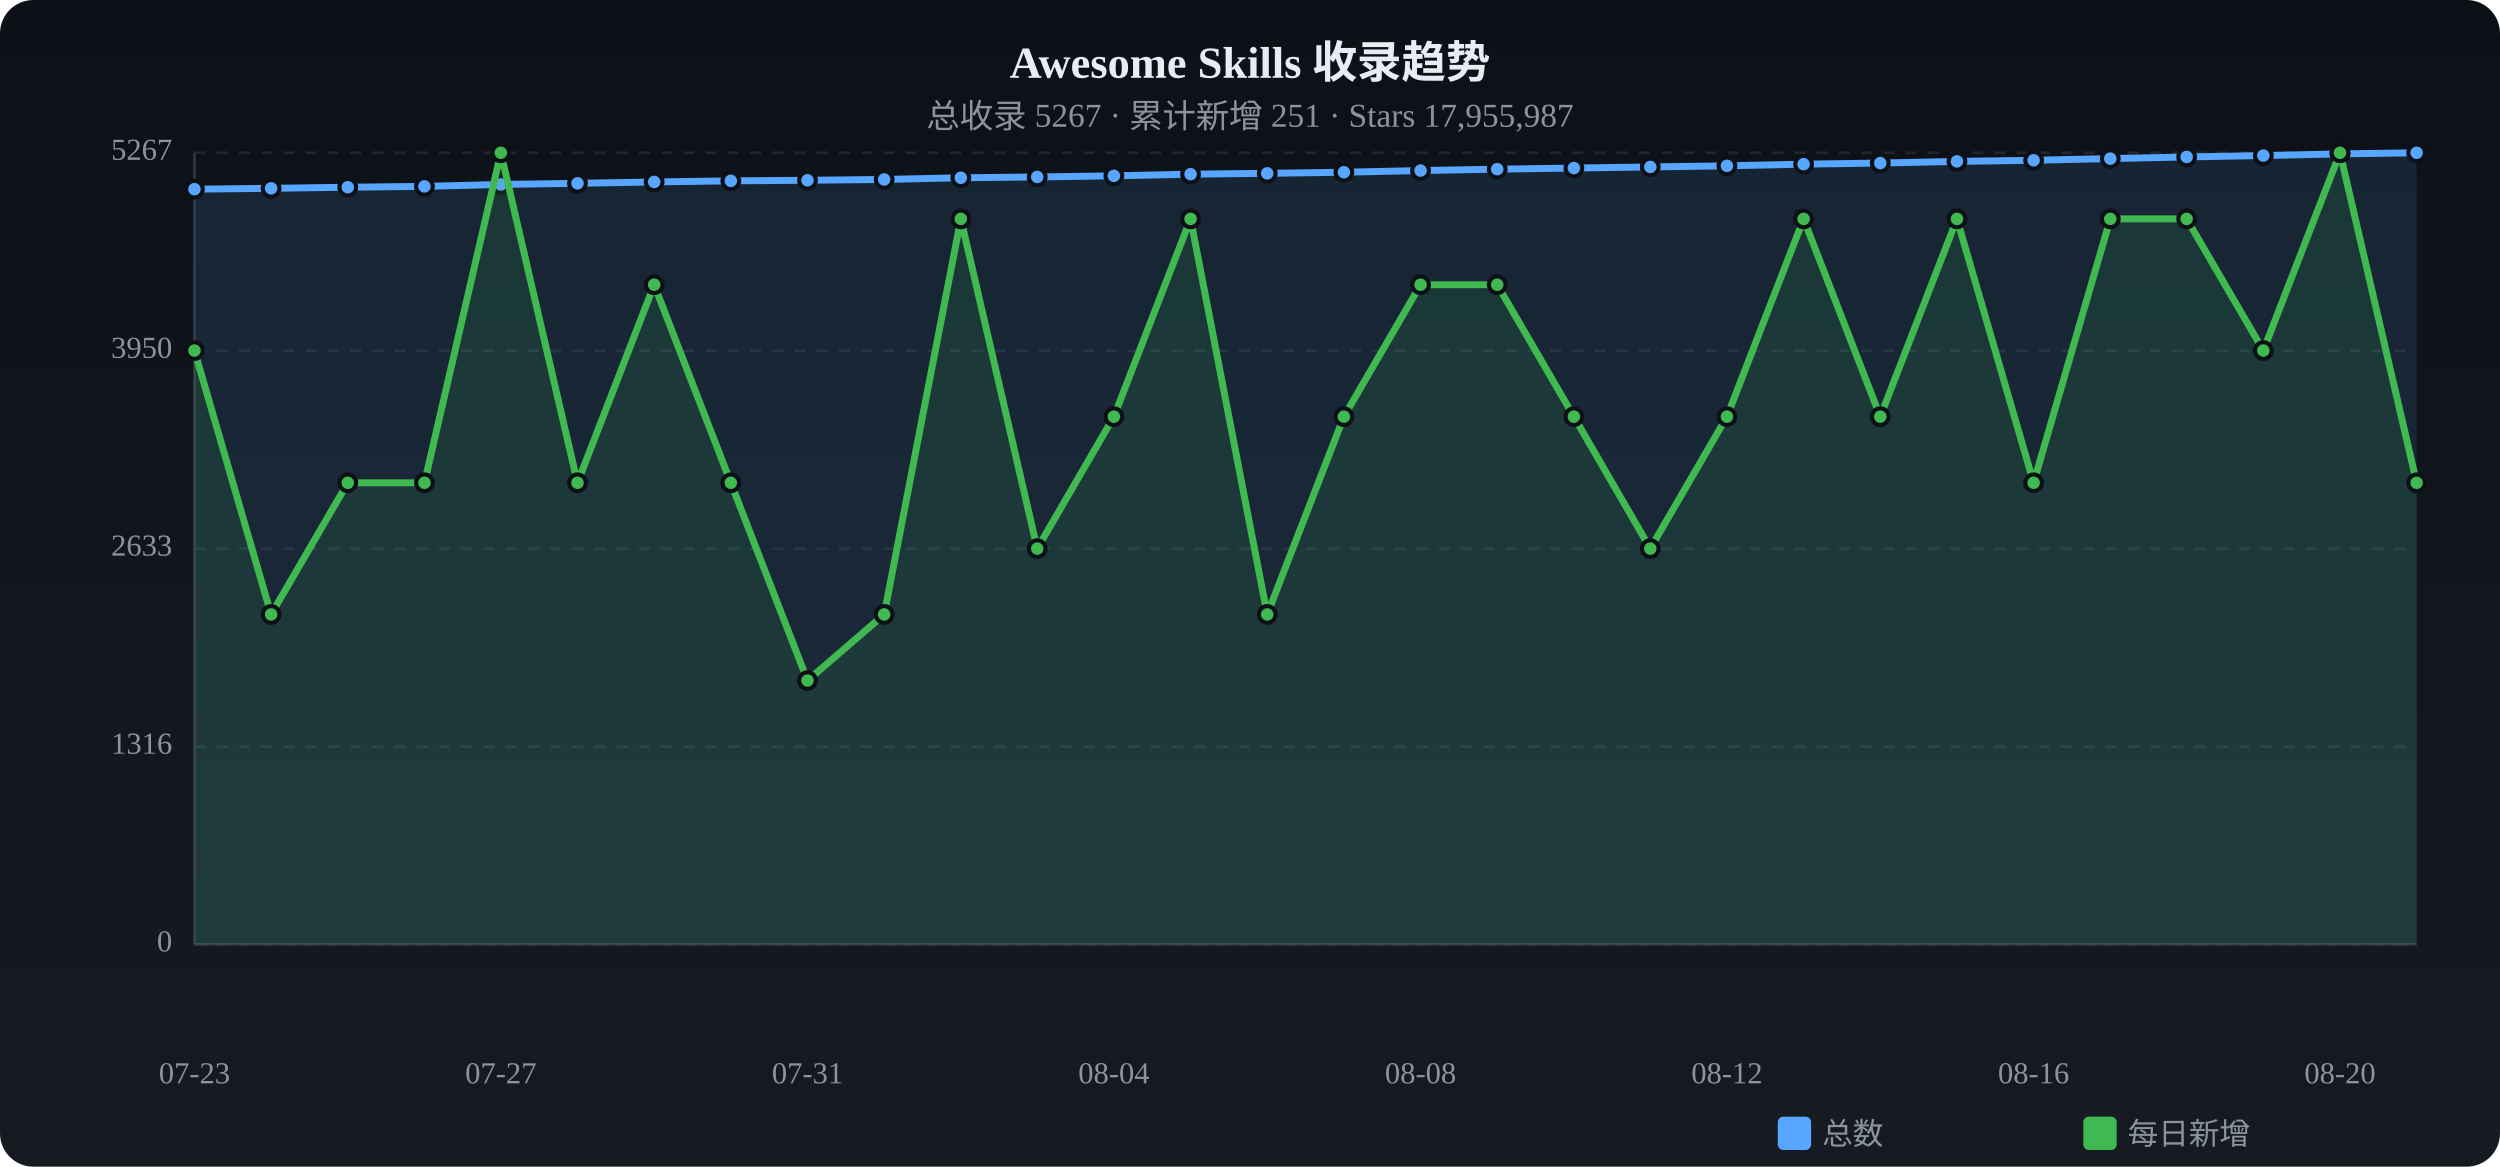
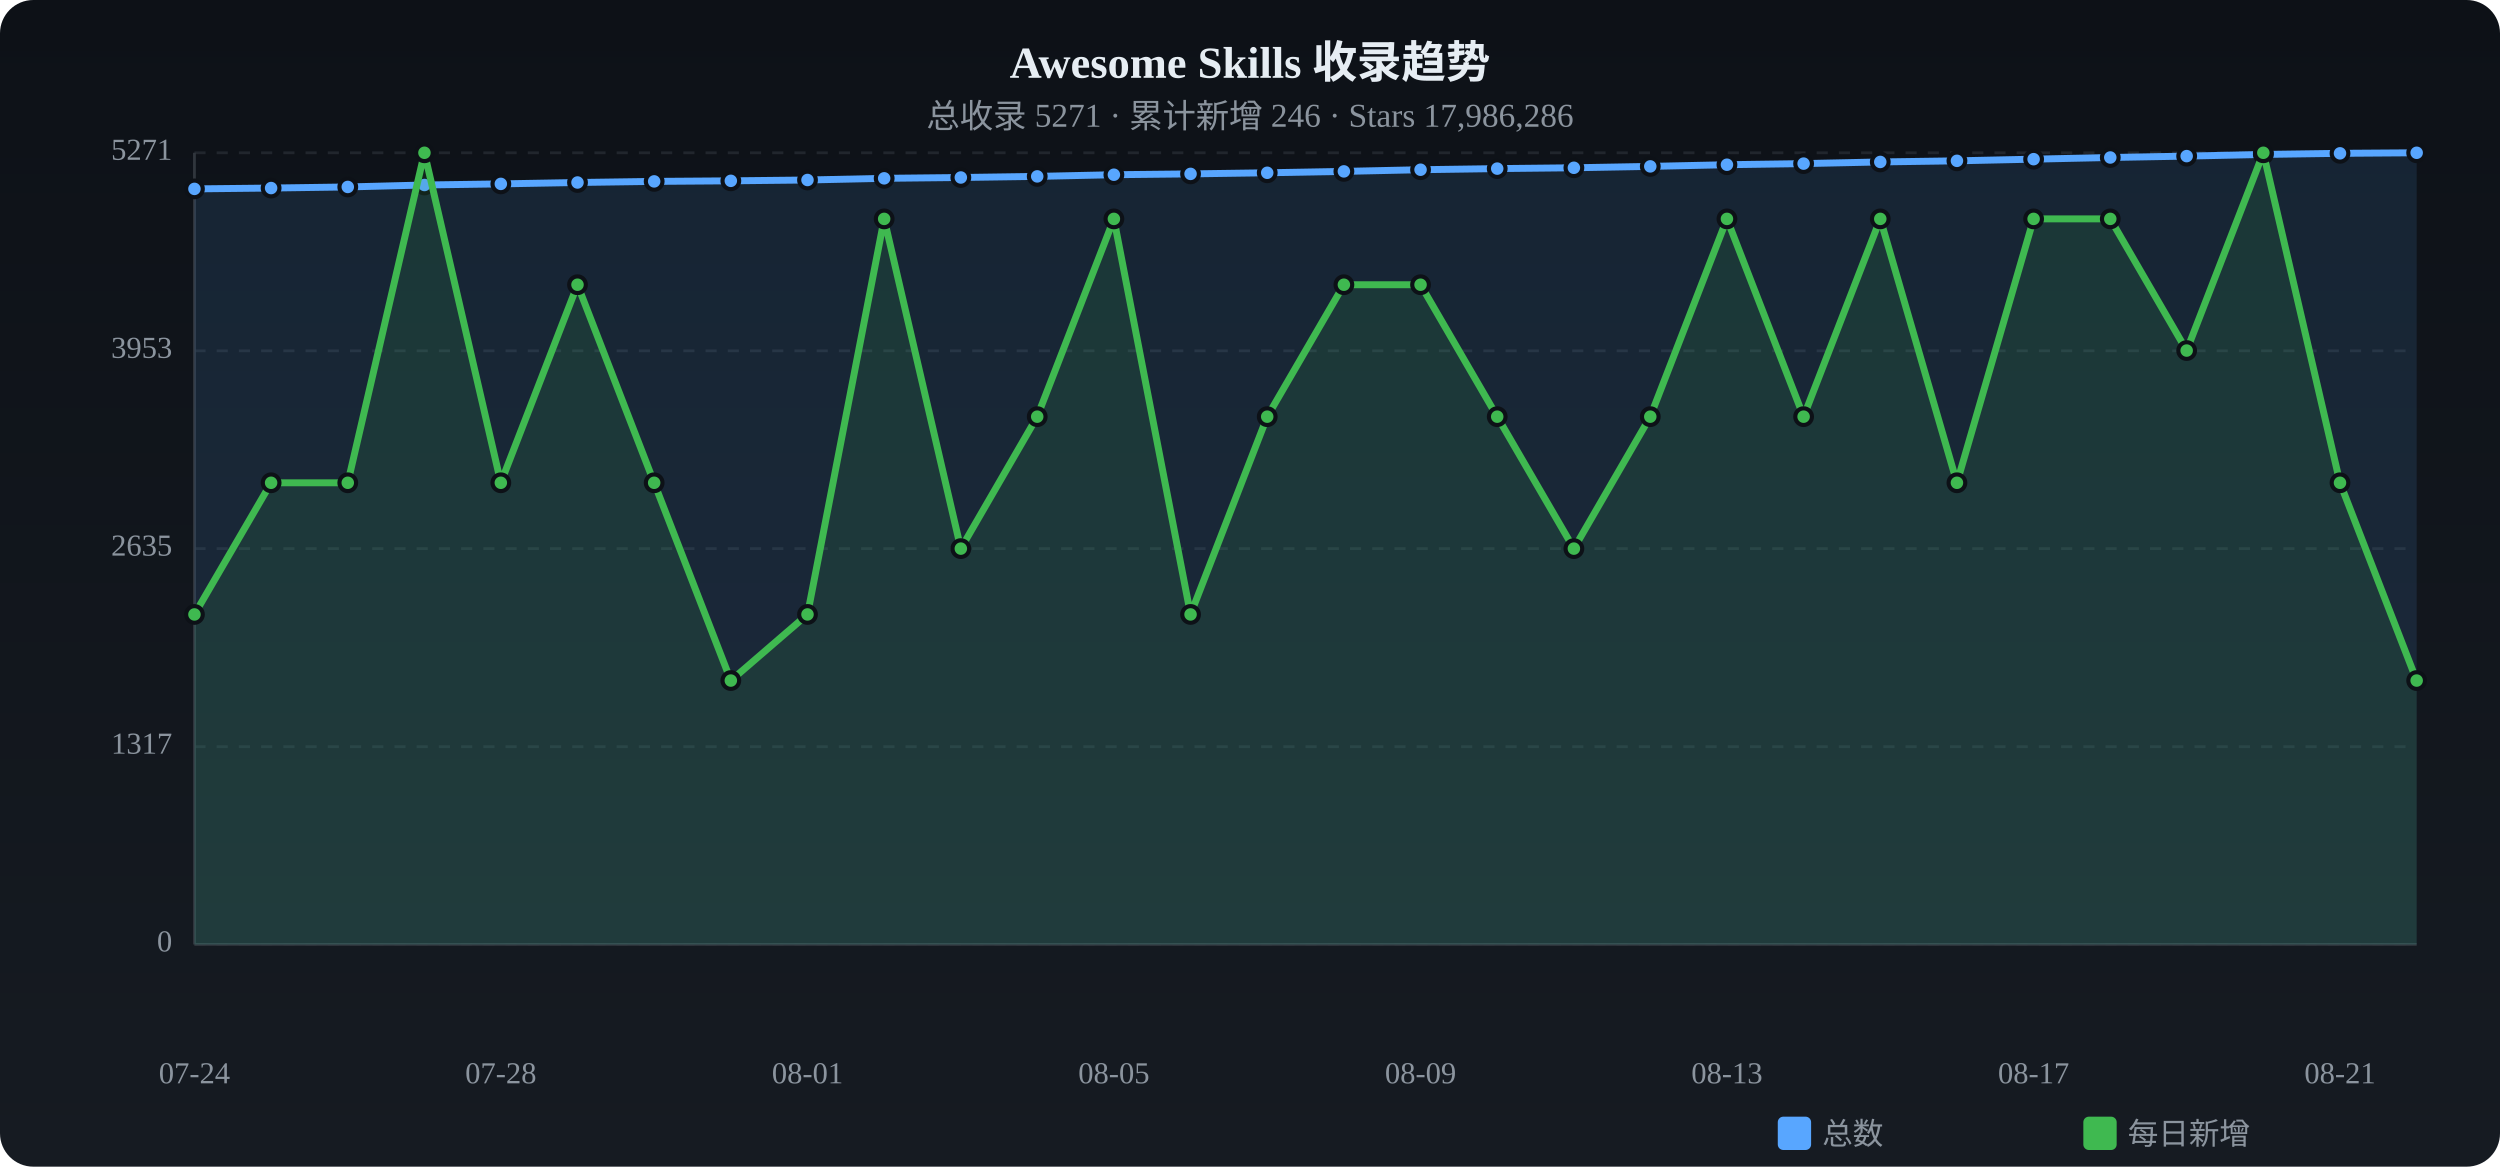
<svg xmlns="http://www.w3.org/2000/svg" viewBox="0 0 900 420" width="900" height="420">
  <defs>
    <linearGradient id="tbg" x1="0%" y1="0%" x2="0%" y2="100%">
      <stop offset="0%" stop-color="#0d1117" />
      <stop offset="100%" stop-color="#161b22" />
    </linearGradient>
  </defs>
  <rect width="900" height="420" rx="12" fill="url(#tbg)" />
  <text x="450.0" y="28" text-anchor="middle" fill="#e6edf3" font-size="16" font-weight="bold">Awesome Skills 收录趋势</text>
-   <text x="450.0" y="46" text-anchor="middle" fill="#8b949e" font-size="12">总收录 5267 · 累计新增 251 · Stars 17,955,987</text>
+   <text x="450.0" y="46" text-anchor="middle" fill="#8b949e" font-size="12">总收录 5271 · 累计新增 246 · Stars 17,986,286</text>
  <text x="62" y="340.0" text-anchor="end" fill="#8b949e" font-size="11" dominant-baseline="middle">0</text>
  <line x1="70" y1="340.0" x2="870" y2="340.0" stroke="#21262d" stroke-dasharray="4 4" />
-   <text x="62" y="268.8" text-anchor="end" fill="#8b949e" font-size="11" dominant-baseline="middle">1316</text>
+   <text x="62" y="268.8" text-anchor="end" fill="#8b949e" font-size="11" dominant-baseline="middle">1317</text>
  <line x1="70" y1="268.8" x2="870" y2="268.8" stroke="#21262d" stroke-dasharray="4 4" />
-   <text x="62" y="197.5" text-anchor="end" fill="#8b949e" font-size="11" dominant-baseline="middle">2633</text>
+   <text x="62" y="197.5" text-anchor="end" fill="#8b949e" font-size="11" dominant-baseline="middle">2635</text>
  <line x1="70" y1="197.5" x2="870" y2="197.5" stroke="#21262d" stroke-dasharray="4 4" />
-   <text x="62" y="126.3" text-anchor="end" fill="#8b949e" font-size="11" dominant-baseline="middle">3950</text>
+   <text x="62" y="126.3" text-anchor="end" fill="#8b949e" font-size="11" dominant-baseline="middle">3953</text>
  <line x1="70" y1="126.3" x2="870" y2="126.3" stroke="#21262d" stroke-dasharray="4 4" />
-   <text x="62" y="55.0" text-anchor="end" fill="#8b949e" font-size="11" dominant-baseline="middle">5267</text>
+   <text x="62" y="55.0" text-anchor="end" fill="#8b949e" font-size="11" dominant-baseline="middle">5271</text>
  <line x1="70" y1="55.0" x2="870" y2="55.0" stroke="#21262d" stroke-dasharray="4 4" />
  <line x1="70" y1="55" x2="70" y2="340" stroke="#30363d" />
  <line x1="70" y1="340" x2="870" y2="340" stroke="#30363d" />
-   <path d="M70.0,68.1 L97.6,67.8 L125.2,67.4 L152.8,67.1 L180.3,66.4 L207.9,66.0 L235.5,65.5 L263.1,65.1 L290.7,64.9 L318.3,64.6 L345.9,64.0 L373.4,63.7 L401.0,63.3 L428.6,62.7 L456.2,62.4 L483.8,62.0 L511.4,61.4 L539.0,60.9 L566.6,60.5 L594.1,60.1 L621.7,59.7 L649.3,59.1 L676.9,58.7 L704.5,58.1 L732.1,57.7 L759.7,57.1 L787.2,56.5 L814.8,56.0 L842.4,55.4 L870.0,55.0 L870.0,340 L70.0,340 Z" fill="#58a6ff" opacity="0.12" />
-   <polyline points="70.0,68.1 97.6,67.8 125.2,67.4 152.8,67.1 180.3,66.4 207.9,66.0 235.5,65.5 263.1,65.1 290.7,64.9 318.3,64.6 345.9,64.0 373.4,63.7 401.0,63.3 428.6,62.7 456.2,62.4 483.8,62.0 511.4,61.4 539.0,60.9 566.6,60.5 594.1,60.1 621.7,59.7 649.3,59.1 676.9,58.7 704.5,58.1 732.1,57.7 759.7,57.1 787.2,56.5 814.8,56.0 842.4,55.4 870.0,55.0" fill="none" stroke="#58a6ff" stroke-width="2.5" stroke-linecap="round" stroke-linejoin="round" />
-   <circle cx="70.0" cy="68.1" r="3" fill="#58a6ff" stroke="#0d1117" stroke-width="1.5" />
-   <circle cx="97.6" cy="67.8" r="3" fill="#58a6ff" stroke="#0d1117" stroke-width="1.5" />
-   <circle cx="125.2" cy="67.4" r="3" fill="#58a6ff" stroke="#0d1117" stroke-width="1.5" />
-   <circle cx="152.8" cy="67.1" r="3" fill="#58a6ff" stroke="#0d1117" stroke-width="1.5" />
-   <circle cx="180.3" cy="66.4" r="3" fill="#58a6ff" stroke="#0d1117" stroke-width="1.5" />
-   <circle cx="207.9" cy="66.0" r="3" fill="#58a6ff" stroke="#0d1117" stroke-width="1.5" />
-   <circle cx="235.5" cy="65.5" r="3" fill="#58a6ff" stroke="#0d1117" stroke-width="1.5" />
+   <path d="M70.0,68.0 L97.6,67.7 L125.2,67.3 L152.8,66.6 L180.3,66.2 L207.9,65.7 L235.5,65.3 L263.1,65.1 L290.7,64.8 L318.3,64.2 L345.9,63.9 L373.4,63.5 L401.0,62.9 L428.6,62.6 L456.2,62.2 L483.8,61.7 L511.4,61.1 L539.0,60.7 L566.6,60.4 L594.1,59.9 L621.7,59.3 L649.3,58.9 L676.9,58.3 L704.5,57.9 L732.1,57.3 L759.7,56.7 L787.2,56.2 L814.8,55.6 L842.4,55.2 L870.0,55.0 L870.0,340 L70.0,340 Z" fill="#58a6ff" opacity="0.12" />
+   <polyline points="70.0,68.0 97.6,67.7 125.2,67.3 152.8,66.6 180.3,66.2 207.9,65.7 235.5,65.3 263.1,65.1 290.7,64.8 318.3,64.2 345.9,63.9 373.4,63.5 401.0,62.9 428.6,62.6 456.2,62.2 483.8,61.7 511.4,61.1 539.0,60.7 566.6,60.4 594.1,59.9 621.7,59.3 649.3,58.9 676.9,58.3 704.5,57.9 732.1,57.3 759.7,56.7 787.2,56.2 814.8,55.6 842.4,55.2 870.0,55.0" fill="none" stroke="#58a6ff" stroke-width="2.5" stroke-linecap="round" stroke-linejoin="round" />
+   <circle cx="70.0" cy="68.0" r="3" fill="#58a6ff" stroke="#0d1117" stroke-width="1.5" />
+   <circle cx="97.6" cy="67.7" r="3" fill="#58a6ff" stroke="#0d1117" stroke-width="1.5" />
+   <circle cx="125.2" cy="67.3" r="3" fill="#58a6ff" stroke="#0d1117" stroke-width="1.5" />
+   <circle cx="152.8" cy="66.6" r="3" fill="#58a6ff" stroke="#0d1117" stroke-width="1.5" />
+   <circle cx="180.3" cy="66.2" r="3" fill="#58a6ff" stroke="#0d1117" stroke-width="1.5" />
+   <circle cx="207.9" cy="65.7" r="3" fill="#58a6ff" stroke="#0d1117" stroke-width="1.5" />
+   <circle cx="235.5" cy="65.3" r="3" fill="#58a6ff" stroke="#0d1117" stroke-width="1.5" />
  <circle cx="263.1" cy="65.1" r="3" fill="#58a6ff" stroke="#0d1117" stroke-width="1.5" />
-   <circle cx="290.7" cy="64.9" r="3" fill="#58a6ff" stroke="#0d1117" stroke-width="1.5" />
-   <circle cx="318.3" cy="64.6" r="3" fill="#58a6ff" stroke="#0d1117" stroke-width="1.5" />
-   <circle cx="345.9" cy="64.0" r="3" fill="#58a6ff" stroke="#0d1117" stroke-width="1.5" />
-   <circle cx="373.4" cy="63.7" r="3" fill="#58a6ff" stroke="#0d1117" stroke-width="1.5" />
-   <circle cx="401.0" cy="63.3" r="3" fill="#58a6ff" stroke="#0d1117" stroke-width="1.5" />
-   <circle cx="428.6" cy="62.7" r="3" fill="#58a6ff" stroke="#0d1117" stroke-width="1.5" />
-   <circle cx="456.2" cy="62.4" r="3" fill="#58a6ff" stroke="#0d1117" stroke-width="1.5" />
-   <circle cx="483.8" cy="62.0" r="3" fill="#58a6ff" stroke="#0d1117" stroke-width="1.5" />
-   <circle cx="511.4" cy="61.4" r="3" fill="#58a6ff" stroke="#0d1117" stroke-width="1.5" />
-   <circle cx="539.0" cy="60.9" r="3" fill="#58a6ff" stroke="#0d1117" stroke-width="1.5" />
-   <circle cx="566.6" cy="60.5" r="3" fill="#58a6ff" stroke="#0d1117" stroke-width="1.5" />
-   <circle cx="594.1" cy="60.1" r="3" fill="#58a6ff" stroke="#0d1117" stroke-width="1.5" />
-   <circle cx="621.7" cy="59.7" r="3" fill="#58a6ff" stroke="#0d1117" stroke-width="1.5" />
-   <circle cx="649.3" cy="59.1" r="3" fill="#58a6ff" stroke="#0d1117" stroke-width="1.5" />
-   <circle cx="676.9" cy="58.7" r="3" fill="#58a6ff" stroke="#0d1117" stroke-width="1.5" />
-   <circle cx="704.5" cy="58.1" r="3" fill="#58a6ff" stroke="#0d1117" stroke-width="1.5" />
-   <circle cx="732.1" cy="57.7" r="3" fill="#58a6ff" stroke="#0d1117" stroke-width="1.5" />
-   <circle cx="759.7" cy="57.1" r="3" fill="#58a6ff" stroke="#0d1117" stroke-width="1.5" />
-   <circle cx="787.2" cy="56.5" r="3" fill="#58a6ff" stroke="#0d1117" stroke-width="1.5" />
-   <circle cx="814.8" cy="56.0" r="3" fill="#58a6ff" stroke="#0d1117" stroke-width="1.5" />
-   <circle cx="842.4" cy="55.4" r="3" fill="#58a6ff" stroke="#0d1117" stroke-width="1.5" />
+   <circle cx="290.7" cy="64.8" r="3" fill="#58a6ff" stroke="#0d1117" stroke-width="1.5" />
+   <circle cx="318.3" cy="64.2" r="3" fill="#58a6ff" stroke="#0d1117" stroke-width="1.5" />
+   <circle cx="345.9" cy="63.9" r="3" fill="#58a6ff" stroke="#0d1117" stroke-width="1.5" />
+   <circle cx="373.4" cy="63.5" r="3" fill="#58a6ff" stroke="#0d1117" stroke-width="1.5" />
+   <circle cx="401.0" cy="62.9" r="3" fill="#58a6ff" stroke="#0d1117" stroke-width="1.5" />
+   <circle cx="428.6" cy="62.6" r="3" fill="#58a6ff" stroke="#0d1117" stroke-width="1.5" />
+   <circle cx="456.2" cy="62.2" r="3" fill="#58a6ff" stroke="#0d1117" stroke-width="1.5" />
+   <circle cx="483.8" cy="61.7" r="3" fill="#58a6ff" stroke="#0d1117" stroke-width="1.5" />
+   <circle cx="511.4" cy="61.1" r="3" fill="#58a6ff" stroke="#0d1117" stroke-width="1.5" />
+   <circle cx="539.0" cy="60.7" r="3" fill="#58a6ff" stroke="#0d1117" stroke-width="1.5" />
+   <circle cx="566.6" cy="60.4" r="3" fill="#58a6ff" stroke="#0d1117" stroke-width="1.5" />
+   <circle cx="594.1" cy="59.9" r="3" fill="#58a6ff" stroke="#0d1117" stroke-width="1.5" />
+   <circle cx="621.7" cy="59.3" r="3" fill="#58a6ff" stroke="#0d1117" stroke-width="1.5" />
+   <circle cx="649.3" cy="58.9" r="3" fill="#58a6ff" stroke="#0d1117" stroke-width="1.5" />
+   <circle cx="676.9" cy="58.3" r="3" fill="#58a6ff" stroke="#0d1117" stroke-width="1.5" />
+   <circle cx="704.5" cy="57.9" r="3" fill="#58a6ff" stroke="#0d1117" stroke-width="1.5" />
+   <circle cx="732.1" cy="57.3" r="3" fill="#58a6ff" stroke="#0d1117" stroke-width="1.5" />
+   <circle cx="759.7" cy="56.7" r="3" fill="#58a6ff" stroke="#0d1117" stroke-width="1.5" />
+   <circle cx="787.2" cy="56.2" r="3" fill="#58a6ff" stroke="#0d1117" stroke-width="1.5" />
+   <circle cx="814.8" cy="55.6" r="3" fill="#58a6ff" stroke="#0d1117" stroke-width="1.5" />
+   <circle cx="842.4" cy="55.2" r="3" fill="#58a6ff" stroke="#0d1117" stroke-width="1.5" />
  <circle cx="870.0" cy="55.0" r="3" fill="#58a6ff" stroke="#0d1117" stroke-width="1.5" />
-   <path d="M70.0,126.2 L97.6,221.2 L125.2,173.8 L152.8,173.8 L180.3,55.0 L207.9,173.8 L235.5,102.5 L263.1,173.8 L290.7,245.0 L318.3,221.2 L345.9,78.8 L373.4,197.5 L401.0,150.0 L428.6,78.8 L456.2,221.2 L483.8,150.0 L511.4,102.5 L539.0,102.5 L566.6,150.0 L594.1,197.5 L621.7,150.0 L649.3,78.8 L676.9,150.0 L704.5,78.8 L732.1,173.8 L759.7,78.8 L787.2,78.8 L814.8,126.2 L842.4,55.0 L870.0,173.8 L870.0,340 L70.0,340 Z" fill="#3fb950" opacity="0.12" />
-   <polyline points="70.0,126.2 97.6,221.2 125.2,173.8 152.8,173.8 180.3,55.0 207.9,173.8 235.5,102.5 263.1,173.8 290.7,245.0 318.3,221.2 345.9,78.8 373.4,197.5 401.0,150.0 428.6,78.8 456.2,221.2 483.8,150.0 511.4,102.5 539.0,102.5 566.6,150.0 594.1,197.5 621.7,150.0 649.3,78.8 676.9,150.0 704.5,78.8 732.1,173.8 759.7,78.8 787.2,78.8 814.8,126.2 842.4,55.0 870.0,173.8" fill="none" stroke="#3fb950" stroke-width="2.5" stroke-linecap="round" stroke-linejoin="round" />
-   <circle cx="70.0" cy="126.2" r="3" fill="#3fb950" stroke="#0d1117" stroke-width="1.5" />
-   <circle cx="97.6" cy="221.2" r="3" fill="#3fb950" stroke="#0d1117" stroke-width="1.5" />
+   <path d="M70.0,221.2 L97.6,173.8 L125.2,173.8 L152.8,55.0 L180.3,173.8 L207.9,102.5 L235.5,173.8 L263.1,245.0 L290.7,221.2 L318.3,78.8 L345.9,197.5 L373.4,150.0 L401.0,78.8 L428.6,221.2 L456.2,150.0 L483.8,102.5 L511.4,102.5 L539.0,150.0 L566.6,197.5 L594.1,150.0 L621.7,78.8 L649.3,150.0 L676.9,78.8 L704.5,173.8 L732.1,78.8 L759.7,78.8 L787.2,126.2 L814.8,55.0 L842.4,173.8 L870.0,245.0 L870.0,340 L70.0,340 Z" fill="#3fb950" opacity="0.12" />
+   <polyline points="70.0,221.2 97.6,173.8 125.2,173.8 152.8,55.0 180.3,173.8 207.9,102.5 235.5,173.8 263.1,245.0 290.7,221.2 318.3,78.8 345.9,197.5 373.4,150.0 401.0,78.8 428.6,221.2 456.2,150.0 483.8,102.5 511.4,102.5 539.0,150.0 566.6,197.5 594.1,150.0 621.7,78.8 649.3,150.0 676.9,78.8 704.5,173.8 732.1,78.8 759.7,78.8 787.2,126.2 814.8,55.0 842.4,173.8 870.0,245.0" fill="none" stroke="#3fb950" stroke-width="2.5" stroke-linecap="round" stroke-linejoin="round" />
+   <circle cx="70.0" cy="221.2" r="3" fill="#3fb950" stroke="#0d1117" stroke-width="1.5" />
+   <circle cx="97.6" cy="173.8" r="3" fill="#3fb950" stroke="#0d1117" stroke-width="1.5" />
  <circle cx="125.2" cy="173.8" r="3" fill="#3fb950" stroke="#0d1117" stroke-width="1.5" />
-   <circle cx="152.8" cy="173.8" r="3" fill="#3fb950" stroke="#0d1117" stroke-width="1.5" />
-   <circle cx="180.3" cy="55.0" r="3" fill="#3fb950" stroke="#0d1117" stroke-width="1.5" />
-   <circle cx="207.9" cy="173.8" r="3" fill="#3fb950" stroke="#0d1117" stroke-width="1.5" />
-   <circle cx="235.5" cy="102.5" r="3" fill="#3fb950" stroke="#0d1117" stroke-width="1.5" />
-   <circle cx="263.1" cy="173.8" r="3" fill="#3fb950" stroke="#0d1117" stroke-width="1.5" />
-   <circle cx="290.7" cy="245.0" r="3" fill="#3fb950" stroke="#0d1117" stroke-width="1.5" />
-   <circle cx="318.3" cy="221.2" r="3" fill="#3fb950" stroke="#0d1117" stroke-width="1.5" />
-   <circle cx="345.9" cy="78.8" r="3" fill="#3fb950" stroke="#0d1117" stroke-width="1.5" />
-   <circle cx="373.4" cy="197.5" r="3" fill="#3fb950" stroke="#0d1117" stroke-width="1.5" />
-   <circle cx="401.0" cy="150.0" r="3" fill="#3fb950" stroke="#0d1117" stroke-width="1.5" />
-   <circle cx="428.6" cy="78.8" r="3" fill="#3fb950" stroke="#0d1117" stroke-width="1.5" />
-   <circle cx="456.2" cy="221.2" r="3" fill="#3fb950" stroke="#0d1117" stroke-width="1.5" />
-   <circle cx="483.8" cy="150.0" r="3" fill="#3fb950" stroke="#0d1117" stroke-width="1.5" />
+   <circle cx="152.8" cy="55.0" r="3" fill="#3fb950" stroke="#0d1117" stroke-width="1.5" />
+   <circle cx="180.3" cy="173.8" r="3" fill="#3fb950" stroke="#0d1117" stroke-width="1.5" />
+   <circle cx="207.9" cy="102.5" r="3" fill="#3fb950" stroke="#0d1117" stroke-width="1.5" />
+   <circle cx="235.5" cy="173.8" r="3" fill="#3fb950" stroke="#0d1117" stroke-width="1.5" />
+   <circle cx="263.1" cy="245.0" r="3" fill="#3fb950" stroke="#0d1117" stroke-width="1.5" />
+   <circle cx="290.7" cy="221.2" r="3" fill="#3fb950" stroke="#0d1117" stroke-width="1.5" />
+   <circle cx="318.3" cy="78.8" r="3" fill="#3fb950" stroke="#0d1117" stroke-width="1.5" />
+   <circle cx="345.9" cy="197.5" r="3" fill="#3fb950" stroke="#0d1117" stroke-width="1.5" />
+   <circle cx="373.4" cy="150.0" r="3" fill="#3fb950" stroke="#0d1117" stroke-width="1.5" />
+   <circle cx="401.0" cy="78.8" r="3" fill="#3fb950" stroke="#0d1117" stroke-width="1.5" />
+   <circle cx="428.6" cy="221.2" r="3" fill="#3fb950" stroke="#0d1117" stroke-width="1.5" />
+   <circle cx="456.2" cy="150.0" r="3" fill="#3fb950" stroke="#0d1117" stroke-width="1.5" />
+   <circle cx="483.8" cy="102.5" r="3" fill="#3fb950" stroke="#0d1117" stroke-width="1.5" />
  <circle cx="511.4" cy="102.5" r="3" fill="#3fb950" stroke="#0d1117" stroke-width="1.5" />
-   <circle cx="539.0" cy="102.5" r="3" fill="#3fb950" stroke="#0d1117" stroke-width="1.5" />
-   <circle cx="566.6" cy="150.0" r="3" fill="#3fb950" stroke="#0d1117" stroke-width="1.5" />
-   <circle cx="594.1" cy="197.5" r="3" fill="#3fb950" stroke="#0d1117" stroke-width="1.5" />
-   <circle cx="621.7" cy="150.0" r="3" fill="#3fb950" stroke="#0d1117" stroke-width="1.5" />
-   <circle cx="649.3" cy="78.8" r="3" fill="#3fb950" stroke="#0d1117" stroke-width="1.5" />
-   <circle cx="676.9" cy="150.0" r="3" fill="#3fb950" stroke="#0d1117" stroke-width="1.5" />
-   <circle cx="704.5" cy="78.8" r="3" fill="#3fb950" stroke="#0d1117" stroke-width="1.5" />
-   <circle cx="732.1" cy="173.8" r="3" fill="#3fb950" stroke="#0d1117" stroke-width="1.5" />
+   <circle cx="539.0" cy="150.0" r="3" fill="#3fb950" stroke="#0d1117" stroke-width="1.5" />
+   <circle cx="566.6" cy="197.5" r="3" fill="#3fb950" stroke="#0d1117" stroke-width="1.5" />
+   <circle cx="594.1" cy="150.0" r="3" fill="#3fb950" stroke="#0d1117" stroke-width="1.5" />
+   <circle cx="621.7" cy="78.8" r="3" fill="#3fb950" stroke="#0d1117" stroke-width="1.5" />
+   <circle cx="649.3" cy="150.0" r="3" fill="#3fb950" stroke="#0d1117" stroke-width="1.5" />
+   <circle cx="676.9" cy="78.8" r="3" fill="#3fb950" stroke="#0d1117" stroke-width="1.5" />
+   <circle cx="704.5" cy="173.8" r="3" fill="#3fb950" stroke="#0d1117" stroke-width="1.5" />
+   <circle cx="732.1" cy="78.8" r="3" fill="#3fb950" stroke="#0d1117" stroke-width="1.5" />
  <circle cx="759.7" cy="78.8" r="3" fill="#3fb950" stroke="#0d1117" stroke-width="1.5" />
-   <circle cx="787.2" cy="78.8" r="3" fill="#3fb950" stroke="#0d1117" stroke-width="1.5" />
-   <circle cx="814.8" cy="126.2" r="3" fill="#3fb950" stroke="#0d1117" stroke-width="1.5" />
-   <circle cx="842.4" cy="55.0" r="3" fill="#3fb950" stroke="#0d1117" stroke-width="1.5" />
-   <circle cx="870.0" cy="173.8" r="3" fill="#3fb950" stroke="#0d1117" stroke-width="1.5" />
-   <text x="70.0" y="390" text-anchor="middle" fill="#8b949e" font-size="11">07-23</text>
-   <text x="180.3" y="390" text-anchor="middle" fill="#8b949e" font-size="11">07-27</text>
-   <text x="290.7" y="390" text-anchor="middle" fill="#8b949e" font-size="11">07-31</text>
-   <text x="401.0" y="390" text-anchor="middle" fill="#8b949e" font-size="11">08-04</text>
-   <text x="511.4" y="390" text-anchor="middle" fill="#8b949e" font-size="11">08-08</text>
-   <text x="621.7" y="390" text-anchor="middle" fill="#8b949e" font-size="11">08-12</text>
-   <text x="732.1" y="390" text-anchor="middle" fill="#8b949e" font-size="11">08-16</text>
-   <text x="842.4" y="390" text-anchor="middle" fill="#8b949e" font-size="11">08-20</text>
+   <circle cx="787.2" cy="126.2" r="3" fill="#3fb950" stroke="#0d1117" stroke-width="1.5" />
+   <circle cx="814.8" cy="55.0" r="3" fill="#3fb950" stroke="#0d1117" stroke-width="1.5" />
+   <circle cx="842.4" cy="173.8" r="3" fill="#3fb950" stroke="#0d1117" stroke-width="1.5" />
+   <circle cx="870.0" cy="245.0" r="3" fill="#3fb950" stroke="#0d1117" stroke-width="1.5" />
+   <text x="70.0" y="390" text-anchor="middle" fill="#8b949e" font-size="11">07-24</text>
+   <text x="180.3" y="390" text-anchor="middle" fill="#8b949e" font-size="11">07-28</text>
+   <text x="290.7" y="390" text-anchor="middle" fill="#8b949e" font-size="11">08-01</text>
+   <text x="401.0" y="390" text-anchor="middle" fill="#8b949e" font-size="11">08-05</text>
+   <text x="511.4" y="390" text-anchor="middle" fill="#8b949e" font-size="11">08-09</text>
+   <text x="621.7" y="390" text-anchor="middle" fill="#8b949e" font-size="11">08-13</text>
+   <text x="732.1" y="390" text-anchor="middle" fill="#8b949e" font-size="11">08-17</text>
+   <text x="842.4" y="390" text-anchor="middle" fill="#8b949e" font-size="11">08-21</text>
  <rect x="640" y="402" width="12" height="12" rx="2" fill="#58a6ff" />
  <text x="656" y="412" fill="#8b949e" font-size="11">总数</text>
  <rect x="750" y="402" width="12" height="12" rx="2" fill="#3fb950" />
  <text x="766" y="412" fill="#8b949e" font-size="11">每日新增</text>
</svg>
